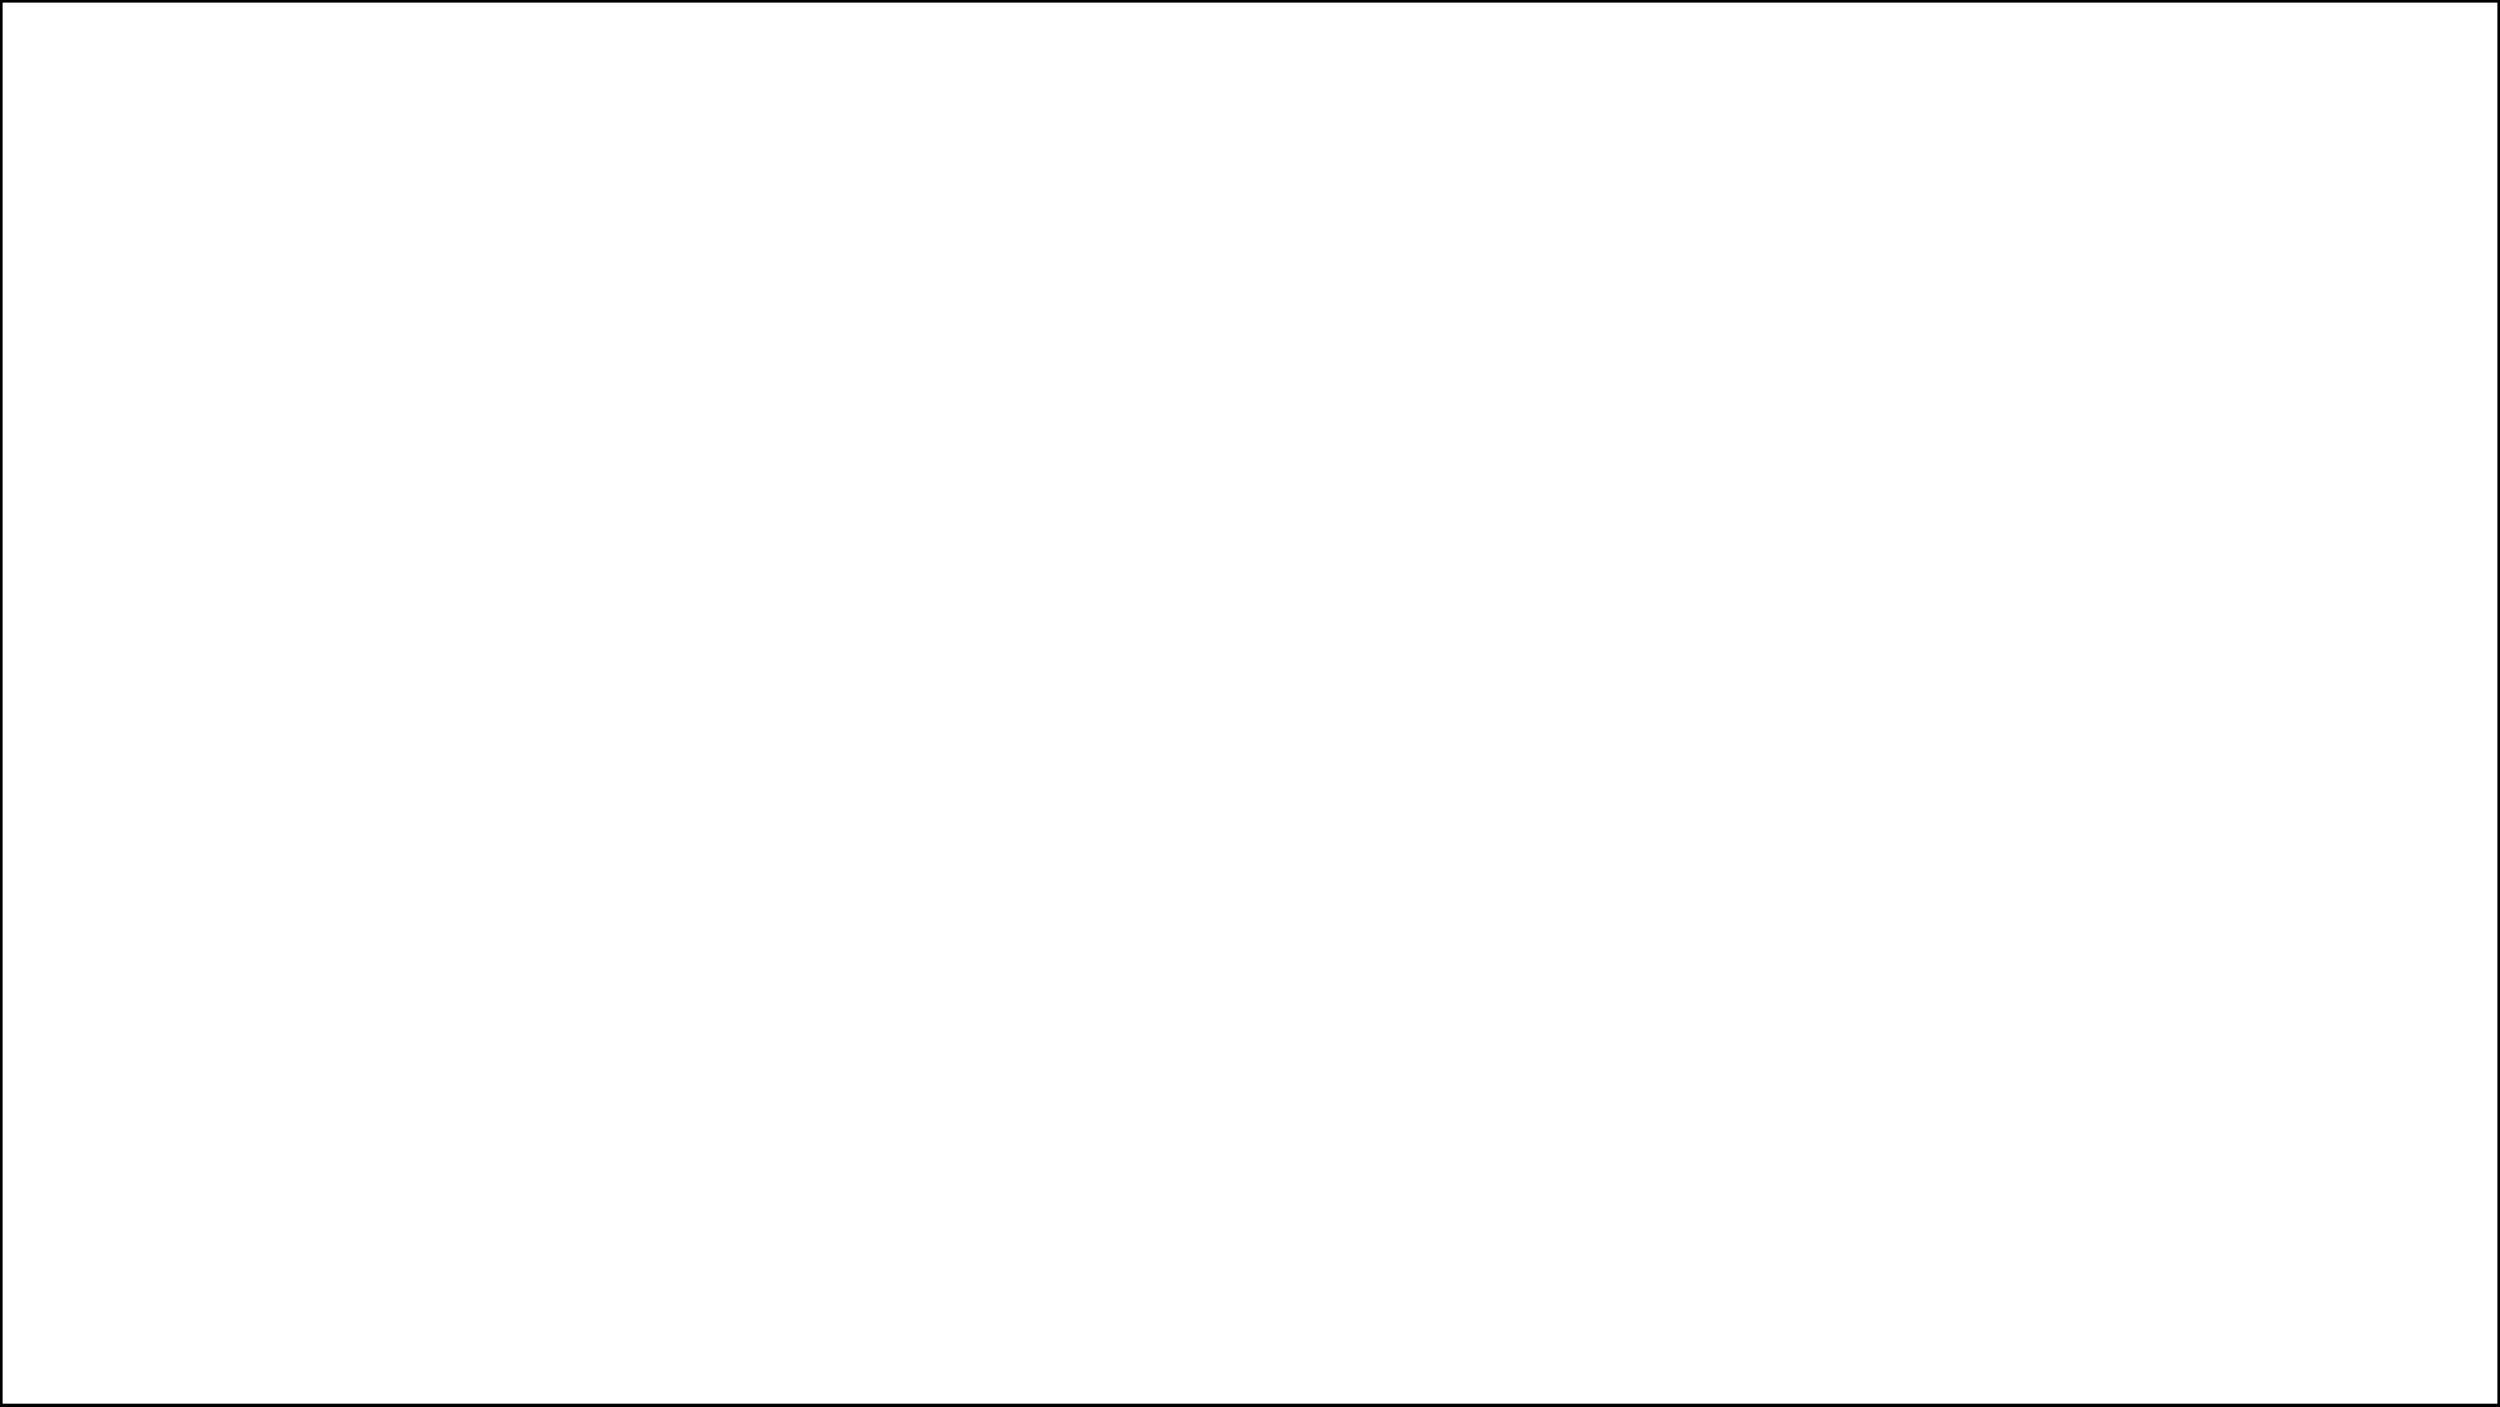
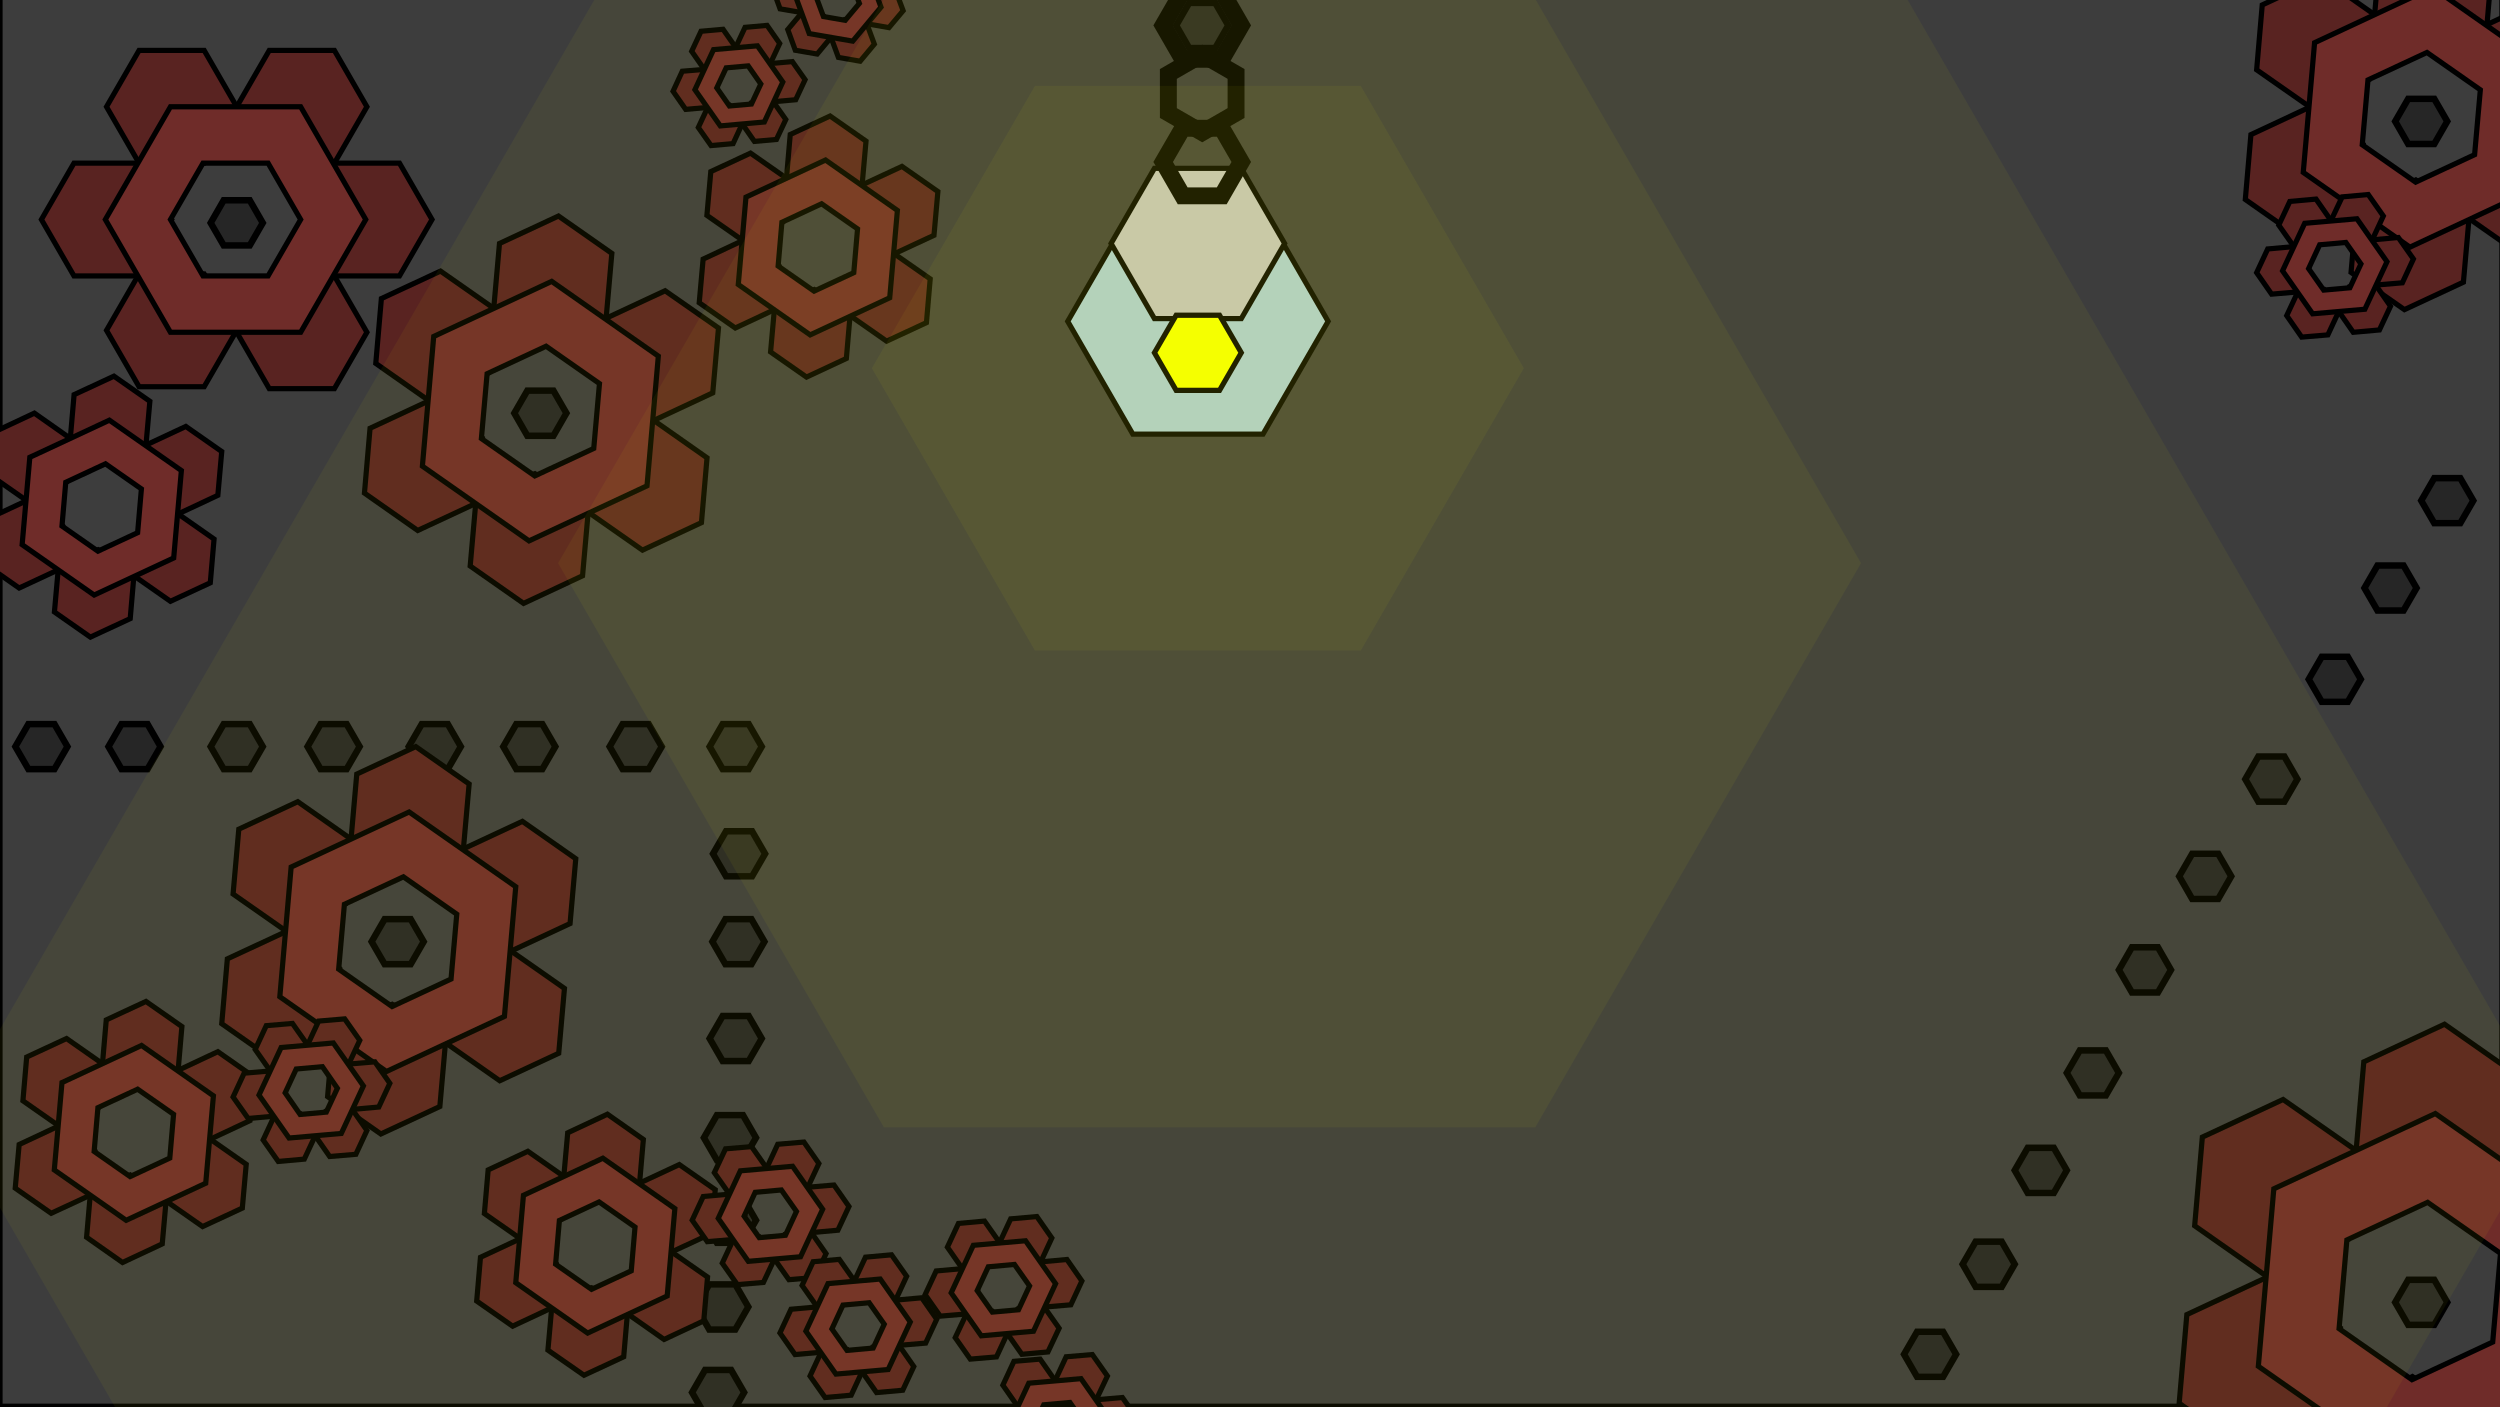
<svg xmlns="http://www.w3.org/2000/svg" version="1.1" id="Ebene_1" x="0px" y="0px" viewBox="0 0 1920 1080" style="enable-background:new 0 0 1920 1080;" xml:space="preserve">
  <style type="text/css">
- 	.st0{fill:none;stroke:#000000;stroke-width:4;stroke-miterlimit:10;}
+ 	.st0{fill:#3D3D3D;stroke:#000000;stroke-width:4;stroke-miterlimit:10;}
+ 	.st1{fill:#262626;stroke:#000000;stroke-width:5;stroke-miterlimit:10;}
+ 	.st2{fill:#592321;stroke:#000000;stroke-width:4;stroke-miterlimit:10;}
+ 	.st3{fill:#6F2C29;stroke:#000000;stroke-width:4;stroke-miterlimit:10;}
+ 	.st4{fill:#A8CCD7;stroke:#000000;stroke-width:4;stroke-miterlimit:10;}
+ 	.st5{fill:#C0C0C0;stroke:#000000;stroke-width:4;stroke-miterlimit:10;}
+ 	.st6{fill:#F5FF00;stroke:#000000;stroke-width:4;stroke-miterlimit:10;}
+ 	.st7{fill:none;stroke:#000000;stroke-width:13;stroke-miterlimit:10;}
+ 	.st8{opacity:5.000000e-02;fill:#F5FF00;}
</style>
-   <path id="Boden2_x3F_" class="st0" d="M1920,1080H0c0-240.9,0-481.8,0-722.7C0,238.1,0,119.2,0,0c640,0,1280,0,1920,0V1080z" />
+   <rect y="-2.3" class="st0" width="1921.5" height="1082.3" />
+   <g>
+     <polygon class="st1" points="1889.5,367.2 1869.5,367.2 1859.5,384.5 1869.5,401.8 1889.5,401.8 1899.5,384.5  " />
+     <polygon class="st1" points="1845.9,434.3 1825.9,434.3 1815.9,451.6 1825.9,468.9 1845.9,468.9 1855.9,451.6  " />
+     <polygon class="st1" points="1803.1,504.4 1783.1,504.4 1773.1,521.7 1783.1,539 1803.1,539 1813.1,521.7  " />
+     <polygon class="st1" points="1754.4,581 1734.4,581 1724.4,598.4 1734.4,615.7 1754.4,615.7 1764.4,598.4  " />
+     <polygon class="st1" points="1703.6,655.7 1683.6,655.7 1673.6,673 1683.6,690.4 1703.6,690.4 1713.6,673  " />
+     <polygon class="st1" points="1657.3,727.5 1637.3,727.5 1627.3,744.9 1637.3,762.2 1657.3,762.2 1667.3,744.9  " />
+     <polygon class="st1" points="1617.3,806.7 1597.3,806.7 1587.3,824 1597.3,841.3 1617.3,841.3 1627.3,824  " />
+     <polygon class="st1" points="1577.3,881.5 1557.3,881.5 1547.3,898.8 1557.3,916.2 1577.3,916.2 1587.3,898.8  " />
+     <polygon class="st1" points="1537.3,953.6 1517.3,953.6 1507.3,970.9 1517.3,988.3 1537.3,988.3 1547.3,970.9  " />
+     <polygon class="st1" points="1492.3,1022.8 1472.3,1022.8 1462.3,1040.1 1472.3,1057.4 1492.3,1057.4 1502.3,1040.1  " />
+     <polygon class="st1" points="191.8,153.8 171.8,153.8 161.8,171.2 171.8,188.5 191.8,188.5 201.8,171.2  " />
+     <polygon class="st1" points="425,300 405,300 395,317.3 405,334.7 425,334.7 435,317.3  " />
+     <polygon class="st1" points="315.4,705.9 295.4,705.9 285.4,723.2 295.4,740.5 315.4,740.5 325.4,723.2  " />
+     <polygon class="st1" points="1869.5,75.9 1849.5,75.9 1839.5,93.2 1849.5,110.6 1869.5,110.6 1879.5,93.2  " />
+     <polygon class="st1" points="1869.5,982.9 1849.5,982.9 1839.5,1000.2 1849.5,1017.5 1869.5,1017.5 1879.5,1000.2  " />
+     <polygon class="st1" points="933.3,2.2 913.3,2.2 903.3,19.5 913.3,36.9 933.3,36.9 943.3,19.5  " />
+     <polygon class="st1" points="41.8,556.1 21.8,556.1 11.8,573.4 21.8,590.7 41.8,590.7 51.8,573.4  " />
+     <polygon class="st1" points="113.3,556.1 93.3,556.1 83.3,573.4 93.3,590.7 113.3,590.7 123.3,573.4  " />
+     <polygon class="st1" points="191.8,556.1 171.8,556.1 161.8,573.4 171.8,590.7 191.8,590.7 201.8,573.4  " />
+     <polygon class="st1" points="266.2,556.1 246.2,556.1 236.2,573.4 246.2,590.7 266.2,590.7 276.2,573.4  " />
+     <polygon class="st1" points="343.9,556.1 323.9,556.1 313.9,573.4 323.9,590.7 343.9,590.7 353.9,573.4  " />
+     <polygon class="st1" points="498.2,556.1 478.2,556.1 468.2,573.4 478.2,590.7 498.2,590.7 508.2,573.4  " />
+     <polygon class="st1" points="416.5,556.1 396.5,556.1 386.5,573.4 396.5,590.7 416.5,590.7 426.5,573.4  " />
+     <polygon class="st1" points="575,556.1 555,556.1 545,573.4 555,590.7 575,590.7 585,573.4  " />
+     <polygon class="st1" points="577.6,638.4 557.6,638.4 547.6,655.7 557.6,673 577.6,673 587.6,655.7  " />
+     <polygon class="st1" points="577.1,705.9 557.1,705.9 547.1,723.2 557.1,740.5 577.1,740.5 587.1,723.2  " />
+     <polygon class="st1" points="575,780.3 555,780.3 545,797.6 555,814.9 575,814.9 585,797.6  " />
+     <polygon class="st1" points="570.6,856.4 550.6,856.4 540.6,873.8 550.6,891.1 570.6,891.1 580.6,873.8  " />
+     <polygon class="st1" points="570.6,919.9 550.6,919.9 540.6,937.2 550.6,954.5 570.6,954.5 580.6,937.2  " />
+     <polygon class="st1" points="564.7,986.4 544.7,986.4 534.7,1003.7 544.7,1021.1 564.7,1021.1 574.7,1003.7  " />
+     <polygon class="st1" points="561.5,1052.1 541.5,1052.1 531.5,1069.4 541.5,1086.8 561.5,1086.8 571.5,1069.4  " />
+   </g>
+   <g>
+     <g>
+       <polygon class="st2" points="1877.4,786.6 1815.4,815.5 1809.5,883.6 1865.5,922.9 1927.5,894 1933.4,825.8   " />
+       <polygon class="st2" points="1850.5,1058.3 1790.7,1086.1 1784.7,1154.3 1840.8,1193.5 1902.7,1164.6 1908.7,1096.5     1854.6,1058.6 1852.5,1059.6   " />
+       <polygon class="st2" points="1850.5,1058.3 1852.5,1059.6 1854.6,1058.6 1852.7,1057.2   " />
+       <polygon class="st2" points="1809.5,883.6 1753.4,844.4 1691.4,873.3 1685.5,941.4 1741.5,980.7 1802.4,952.3 1803.5,951.8   " />
+       <polygon class="st2" points="1989.4,865.1 1927.5,894 1921.5,962.1 1977.5,1001.3 2039.5,972.4 2045.5,904.3   " />
+       <polygon class="st2" points="1977.5,1001.3 1915.5,1030.2 1909.6,1098.3 1965.6,1137.6 2027.6,1108.7 2033.5,1040.5   " />
+       <polygon class="st2" points="1796.5,1019.2 1741.5,980.7 1679.5,1009.6 1673.6,1077.7 1729.6,1116.9 1791.6,1088 1797.4,1021.1     1796.4,1020.4   " />
+       <polygon class="st2" points="1796.5,1019.2 1796.4,1020.4 1797.4,1021.1 1797.5,1019.9   " />
+       <path class="st3" d="M1870.3,855.2l-124,57.8l-11.9,136.3l112,78.5l124-57.8l11.9-136.3L1870.3,855.2z M1914.4,1030.7l-62,28.9    l-56-39.2l6-68.1l62-28.9l56,39.2L1914.4,1030.7z" />
+     </g>
+     <g>
+       <polygon class="st2" points="256.8,38.7 206.8,38.7 181.8,82 206.8,125.3 256.8,125.3 281.8,82   " />
+       <polygon class="st2" points="155,210.4 106.8,210.4 81.8,253.7 106.8,297 156.8,297 181.8,253.7 157.7,211.9 155.9,211.9   " />
+       <polygon class="st2" points="155,210.4 155.9,211.9 157.7,211.9 156.8,210.4   " />
+       <polygon class="st2" points="181.8,82 156.8,38.7 106.8,38.7 81.8,82 106.8,125.3 155.9,125.3 156.8,125.3   " />
+       <polygon class="st2" points="306.8,125.3 256.8,125.3 231.8,168.6 256.8,211.9 306.8,211.9 331.8,168.6   " />
+       <polygon class="st2" points="256.8,211.9 206.8,211.9 181.8,255.2 206.8,298.5 256.8,298.5 281.8,255.2   " />
+       <polygon class="st2" points="131.3,167.9 106.8,125.3 56.8,125.3 31.8,168.6 56.8,211.9 106.8,211.9 131.3,169.4 130.9,168.6       " />
+       <polygon class="st2" points="131.3,167.9 130.9,168.6 131.3,169.4 131.8,168.6   " />
+       <path class="st3" d="M230.9,82l-100,0l-50,86.6l50,86.6l100,0l50-86.6L230.9,82z M205.9,211.9h-50l-25-43.3l25-43.3h50l25,43.3    L205.9,211.9z" />
+     </g>
+     <g>
+       <polygon class="st2" points="428.9,165.9 383.6,187 379.2,236.8 420.2,265.5 465.5,244.4 469.9,194.6   " />
+       <polygon class="st2" points="409.2,364.5 365.5,384.9 361.1,434.7 402.1,463.4 447.4,442.2 451.8,392.4 412.3,364.8 410.7,365.5       " />
+       <polygon class="st2" points="409.2,364.5 410.7,365.5 412.3,364.8 410.8,363.8   " />
+       <polygon class="st2" points="379.2,236.8 338.3,208.2 292.9,229.3 288.6,279.1 329.5,307.8 374.1,287 374.9,286.6   " />
+       <polygon class="st2" points="510.8,223.3 465.5,244.4 461.1,294.2 502.1,322.9 547.4,301.7 551.8,251.9   " />
+       <polygon class="st2" points="502.1,322.9 456.8,344 452.4,393.8 493.4,422.5 538.7,401.4 543,351.6   " />
+       <polygon class="st2" points="369.8,336 329.5,307.8 284.2,328.9 279.9,378.7 320.8,407.4 366.1,386.3 370.4,337.3 369.7,336.8       " />
+       <polygon class="st2" points="369.8,336 369.7,336.8 370.4,337.3 370.5,336.5   " />
+       <path class="st3" d="M423.7,216.1l-90.6,42.3l-8.7,99.6l81.9,57.4l90.6-42.3l8.7-99.6L423.7,216.1z M456,344.4l-45.3,21.1    l-41-28.7l4.4-49.8l45.3-21.1l41,28.7L456,344.4z" />
+     </g>
+     <g>
+       <polygon class="st2" points="112.1,769.1 81.6,783.3 78.7,816.9 106.3,836.2 136.8,822 139.7,788.4   " />
+       <polygon class="st2" points="98.9,902.9 69.4,916.7 66.5,950.2 94.1,969.6 124.6,955.3 127.6,921.8 100.9,903.1 99.9,903.6   " />
+       <polygon class="st2" points="98.9,902.9 99.9,903.6 100.9,903.1 100,902.4   " />
+       <polygon class="st2" points="78.7,816.9 51.1,797.6 20.5,811.8 17.6,845.4 45.2,864.7 75.2,850.7 75.7,850.5   " />
+       <polygon class="st2" points="167.3,807.7 136.8,822 133.9,855.6 161.5,874.9 192,860.6 195,827.1   " />
+       <polygon class="st2" points="161.5,874.9 130.9,889.1 128,922.7 155.6,942 186.1,927.8 189.1,894.2   " />
+       <polygon class="st2" points="72.3,883.7 45.2,864.7 14.7,879 11.7,912.5 39.3,931.8 69.9,917.6 72.7,884.6 72.3,884.3   " />
+       <polygon class="st2" points="72.3,883.7 72.3,884.3 72.7,884.6 72.8,884   " />
+       <path class="st3" d="M108.7,802.9l-61.1,28.5l-5.9,67.1l55.2,38.7l61.1-28.5l5.9-67.1L108.7,802.9z M130.4,889.4l-30.5,14.2    l-27.6-19.3l2.9-33.6l30.5-14.2l27.6,19.3L130.4,889.4z" />
+     </g>
+     <g>
+       <polygon class="st2" points="637.5,89.1 606.9,103.3 604,136.9 631.6,156.2 662.1,142 665.1,108.4   " />
+       <polygon class="st2" points="624.2,222.9 594.8,236.7 591.8,270.3 619.4,289.6 650,275.3 652.9,241.8 626.3,223.1 625.2,223.6       " />
+       <polygon class="st2" points="624.2,222.9 625.2,223.6 626.3,223.1 625.3,222.4   " />
+       <polygon class="st2" points="604,136.9 576.4,117.6 545.9,131.8 542.9,165.4 570.5,184.7 600.5,170.7 601.1,170.5   " />
+       <polygon class="st2" points="692.7,127.8 662.1,142 659.2,175.6 686.8,194.9 717.3,180.7 720.3,147.1   " />
+       <polygon class="st2" points="686.8,194.9 656.3,209.1 653.3,242.7 680.9,262 711.5,247.8 714.4,214.2   " />
+       <polygon class="st2" points="597.6,203.7 570.5,184.7 540,199 537,232.5 564.7,251.9 595.2,237.6 598.1,204.6 597.6,204.3   " />
+       <polygon class="st2" points="597.6,203.7 597.6,204.3 598.1,204.6 598.1,204   " />
+       <path class="st3" d="M634,122.9l-61.1,28.5l-5.9,67.1l55.2,38.7l61.1-28.5l5.9-67.1L634,122.9z M655.7,209.4l-30.5,14.2    l-27.6-19.3l2.9-33.6l30.5-14.2l27.6,19.3L655.7,209.4z" />
+     </g>
+     <g>
+       <polygon class="st2" points="87.5,288.9 56.9,303.1 54,336.7 81.6,356 112.1,341.8 115.1,308.2   " />
+       <polygon class="st2" points="74.2,422.7 44.8,436.4 41.8,470 69.4,489.3 100,475.1 102.9,441.5 76.3,422.9 75.2,423.4   " />
+       <polygon class="st2" points="74.2,422.7 75.2,423.4 76.3,422.9 75.3,422.2   " />
+       <polygon class="st2" points="54,336.7 26.4,317.3 -4.1,331.6 -7.1,365.2 20.5,384.5 50.5,370.5 51.1,370.2   " />
+       <polygon class="st2" points="142.7,327.5 112.1,341.8 109.2,375.3 136.8,394.7 167.3,380.4 170.3,346.8   " />
+       <polygon class="st2" points="136.8,394.7 106.3,408.9 103.3,442.5 130.9,461.8 161.5,447.6 164.4,414   " />
+       <polygon class="st2" points="47.6,403.5 20.5,384.5 -10,398.7 -12.9,432.3 14.7,451.6 45.2,437.4 48.1,404.4 47.6,404.1   " />
+       <polygon class="st2" points="47.6,403.5 47.6,404.1 48.1,404.4 48.1,403.8   " />
+       <path class="st3" d="M84,322.7l-61.1,28.5l-5.9,67.1L72.3,457l61.1-28.5l5.9-67.1L84,322.7z M105.7,409.1l-30.5,14.2l-27.6-19.3    l2.9-33.6l30.5-14.2l27.6,19.3L105.7,409.1z" />
+     </g>
+     <g>
+       <polygon class="st2" points="1873.4,-59.6 1828.1,-38.5 1823.7,11.3 1864.7,40 1910,18.9 1914.3,-31   " />
+       <polygon class="st2" points="1853.7,139 1810,159.4 1805.6,209.2 1846.6,237.8 1891.9,216.7 1896.3,166.9 1856.7,139.2     1855.2,140   " />
+       <polygon class="st2" points="1853.7,139 1855.2,140 1856.7,139.2 1855.3,138.2   " />
+       <polygon class="st2" points="1823.7,11.3 1782.8,-17.4 1737.4,3.8 1733.1,53.6 1774,82.2 1818.6,61.5 1819.4,61.1   " />
+       <polygon class="st2" points="1955.3,-2.3 1910,18.9 1905.6,68.7 1946.6,97.3 1991.9,76.2 1996.3,26.4   " />
+       <polygon class="st2" points="1946.6,97.3 1901.3,118.5 1896.9,168.3 1937.9,197 1983.2,175.8 1987.5,126   " />
+       <polygon class="st2" points="1814.3,110.4 1774,82.2 1728.7,103.4 1724.4,153.2 1765.3,181.9 1810.6,160.7 1814.9,111.8     1814.2,111.3   " />
+       <polygon class="st2" points="1814.3,110.4 1814.2,111.3 1814.9,111.8 1815,110.9   " />
+       <path class="st3" d="M1868.2-9.5l-90.6,42.3l-8.7,99.6l81.9,57.4l90.6-42.3l8.7-99.6L1868.2-9.5z M1900.5,118.8l-45.3,21.1    l-41-28.7l4.4-49.8l45.3-21.1l41,28.7L1900.5,118.8z" />
+     </g>
+     <g>
+       <polygon class="st2" points="538.4,24 531.2,39.4 540.9,53.3 557.8,51.8 565,36.4 555.3,22.5   " />
+       <polygon class="st2" points="576.6,79.9 569.7,94.7 579.4,108.6 596.3,107.1 603.5,91.8 593.7,77.9 577.4,79.3 577.2,79.8   " />
+       <polygon class="st2" points="576.6,79.9 577.2,79.8 577.4,79.3 576.8,79.3   " />
+       <polygon class="st2" points="540.9,53.3 524,54.7 516.9,70.1 526.6,84 543.5,82.5 550.5,67.4 550.7,67.1   " />
+       <polygon class="st2" points="572.2,21 565,36.4 574.7,50.3 591.6,48.8 598.8,33.4 589.1,19.5   " />
+       <polygon class="st2" points="591.6,48.8 584.5,64.2 594.2,78.1 611.1,76.6 618.3,61.2 608.5,47.3   " />
+       <polygon class="st2" points="560.1,81.1 543.5,82.5 536.3,97.9 546.1,111.8 563,110.3 570.1,94.9 560.6,81.3 560.3,81.3   " />
+       <polygon class="st2" points="560.1,81.1 560.3,81.3 560.6,81.3 560.4,81   " />
+       <path class="st3" d="M548,38.1l-14.3,30.8l19.5,27.8l33.8-3L601.2,63l-19.5-27.8L548,38.1z M584.3,64.5l-7.2,15.4l-16.9,1.5    l-9.7-13.9l7.2-15.4l16.9-1.5L584.3,64.5z" />
+     </g>
+     <g>
+       <polygon class="st2" points="625.9,-48.3 615,-35.2 620.9,-19.3 637.6,-16.4 648.4,-29.4 642.6,-45.4   " />
+       <polygon class="st2" points="648.5,15.6 638,28.1 643.9,44.1 660.6,47 671.5,33.9 665.6,18 649.5,15.2 649.1,15.7   " />
+       <polygon class="st2" points="648.5,15.6 649.1,15.7 649.5,15.2 648.9,15.1   " />
+       <polygon class="st2" points="620.9,-19.3 604.1,-22.2 593.3,-9.2 599.1,6.8 615.9,9.7 626.5,-3.1 626.7,-3.4   " />
+       <polygon class="st2" points="659.3,-42.5 648.4,-29.4 654.3,-13.5 671,-10.6 681.9,-23.6 676,-39.6   " />
+       <polygon class="st2" points="671,-10.6 660.2,2.4 666,18.3 682.7,21.2 693.6,8.2 687.7,-7.7   " />
+       <polygon class="st2" points="632.3,12.5 615.9,9.7 605,22.7 610.8,38.6 627.6,41.5 638.4,28.5 632.7,12.8 632.4,12.8   " />
+       <polygon class="st2" points="632.3,12.5 632.4,12.8 632.7,12.8 632.6,12.6   " />
+       <path class="st3" d="M631.5-32.1L609.8-6l11.7,31.8l33.4,5.8l21.7-26.1L665-26.3L631.5-32.1z M660,2.6l-10.9,13l-16.7-2.9    l-5.9-15.9l10.9-13l16.7,2.9L660,2.6z" />
+     </g>
+     <g>
+       <polygon class="st2" points="1758.6,154.7 1750.1,172.9 1761.7,189.4 1781.7,187.7 1790.2,169.4 1778.7,152.9   " />
+       <polygon class="st2" points="1804,221.1 1795.8,238.7 1807.3,255.2 1827.4,253.4 1835.9,235.2 1824.4,218.7 1805,220.4     1804.7,221   " />
+       <polygon class="st2" points="1804,221.1 1804.7,221 1805,220.4 1804.3,220.4   " />
+       <polygon class="st2" points="1761.7,189.4 1741.6,191.2 1733.1,209.4 1744.6,225.9 1764.7,224.2 1773.1,206.2 1773.2,205.9   " />
+       <polygon class="st2" points="1798.8,151.2 1790.2,169.4 1801.8,185.9 1821.9,184.2 1830.4,165.9 1818.8,149.4   " />
+       <polygon class="st2" points="1821.9,184.2 1813.4,202.4 1824.9,218.9 1845,217.2 1853.5,198.9 1841.9,182.4   " />
+       <polygon class="st2" points="1784.4,222.5 1764.7,224.2 1756.2,242.4 1767.7,258.9 1787.8,257.2 1796.3,238.9 1785,222.7     1784.6,222.8   " />
+       <polygon class="st2" points="1784.4,222.5 1784.6,222.8 1785,222.7 1784.8,222.4   " />
+       <path class="st3" d="M1770,171.5l-17,36.5l23.1,33l40.1-3.5l17-36.5l-23.1-33L1770,171.5z M1813.2,202.7l-8.5,18.3l-20.1,1.8    l-11.6-16.5l8.5-18.3l20.1-1.8L1813.2,202.7z" />
+     </g>
+     <g>
+       <polygon class="st2" points="319.3,573.4 274,594.5 269.6,644.4 310.6,673 355.9,651.9 360.3,602.1   " />
+       <polygon class="st2" points="299.6,772 255.9,792.4 251.6,842.2 292.5,870.9 337.8,849.8 342.2,800 302.7,772.3 301.1,773   " />
+       <polygon class="st2" points="299.6,772 301.1,773 302.7,772.3 301.2,771.3   " />
+       <polygon class="st2" points="269.6,644.4 228.7,615.7 183.4,636.8 179,686.6 220,715.3 264.5,694.5 265.3,694.2   " />
+       <polygon class="st2" points="401.2,630.8 355.9,651.9 351.5,701.7 392.5,730.4 437.8,709.3 442.2,659.5   " />
+       <polygon class="st2" points="392.5,730.4 347.2,751.5 342.8,801.3 383.8,830 429.1,808.9 433.5,759.1   " />
+       <polygon class="st2" points="260.2,743.5 220,715.3 174.6,736.4 170.3,786.2 211.2,814.9 256.6,793.8 260.8,744.9 260.1,744.3       " />
+       <polygon class="st2" points="260.2,743.5 260.1,744.3 260.8,744.9 260.9,744   " />
+       <path class="st3" d="M314.2,623.6l-90.6,42.3l-8.7,99.6l81.9,57.4l90.6-42.3l8.7-99.6L314.2,623.6z M346.4,751.9L301.1,773    l-41-28.7l4.4-49.8l45.3-21.1l41,28.7L346.4,751.9z" />
+     </g>
+     <g>
+       <polygon class="st2" points="204.5,787.7 196,806 207.6,822.5 227.7,820.7 236.2,802.5 224.6,786   " />
+       <polygon class="st2" points="249.9,854.1 241.7,871.7 253.2,888.2 273.3,886.5 281.8,868.2 270.3,851.7 250.9,853.4 250.6,854       " />
+       <polygon class="st2" points="249.9,854.1 250.6,854 250.9,853.4 250.2,853.5   " />
+       <polygon class="st2" points="207.6,822.5 187.5,824.2 179,842.5 190.6,859 210.6,857.2 219,839.3 219.1,839   " />
+       <polygon class="st2" points="244.7,784.2 236.2,802.5 247.7,819 267.8,817.2 276.3,799 264.7,782.5   " />
+       <polygon class="st2" points="267.8,817.2 259.3,835.5 270.8,852 290.9,850.2 299.4,832 287.9,815.5   " />
+       <polygon class="st2" points="230.3,855.5 210.6,857.2 202.1,875.5 213.7,892 233.7,890.2 242.2,872 230.9,855.8 230.5,855.8   " />
+       <polygon class="st2" points="230.3,855.5 230.5,855.8 230.9,855.8 230.7,855.5   " />
+       <path class="st3" d="M215.9,804.5l-17,36.5l23.1,33l40.1-3.5l17-36.5l-23.1-33L215.9,804.5z M259.1,835.8l-8.5,18.3l-20.1,1.8    L219,839.3l8.5-18.3l20.1-1.8L259.1,835.8z" />
+     </g>
+     <g>
+       <polygon class="st2" points="466.5,855.7 436,870 433,903.5 460.6,922.9 491.2,908.6 494.1,875.1   " />
+       <polygon class="st2" points="453.3,989.6 423.8,1003.3 420.8,1036.9 448.5,1056.2 479,1042 481.9,1008.4 455.3,989.7 454.2,990.3       " />
+       <polygon class="st2" points="453.3,989.6 454.2,990.3 455.3,989.7 454.3,989.1   " />
+       <polygon class="st2" points="433,903.5 405.4,884.2 374.9,898.5 372,932 399.6,951.3 429.6,937.4 430.1,937.1   " />
+       <polygon class="st2" points="521.7,894.4 491.2,908.6 488.2,942.2 515.8,961.5 546.4,947.3 549.3,913.7   " />
+       <polygon class="st2" points="515.8,961.5 485.3,975.8 482.4,1009.3 510,1028.7 540.5,1014.4 543.4,980.8   " />
+       <polygon class="st2" points="426.7,970.3 399.6,951.3 369,965.6 366.1,999.2 393.7,1018.5 424.2,1004.2 427.1,971.3 426.6,970.9       " />
+       <polygon class="st2" points="426.7,970.3 426.6,970.9 427.1,971.3 427.2,970.7   " />
+       <path class="st3" d="M463,889.5L402,918l-5.9,67.1l55.2,38.7l61.1-28.5l5.9-67.1L463,889.5z M484.8,976l-30.5,14.2l-27.6-19.3    l2.9-33.6l30.5-14.2l27.6,19.3L484.8,976z" />
+     </g>
+     <g>
+       <polygon class="st2" points="557.2,882.3 548.6,900.6 560.2,917.1 580.3,915.3 588.8,897.1 577.2,880.6   " />
+       <polygon class="st2" points="602.5,948.7 594.3,966.3 605.9,982.8 625.9,981.1 634.4,962.8 622.9,946.3 603.5,948 603.2,948.7       " />
+       <polygon class="st2" points="602.5,948.7 603.2,948.7 603.5,948 602.8,948.1   " />
+       <polygon class="st2" points="560.2,917.1 540.1,918.9 531.6,937.1 543.2,953.6 563.2,951.9 571.6,933.9 571.8,933.6   " />
+       <polygon class="st2" points="597.3,878.8 588.8,897.1 600.3,913.6 620.4,911.8 628.9,893.6 617.4,877.1   " />
+       <polygon class="st2" points="620.4,911.8 611.9,930.1 623.4,946.6 643.5,944.8 652,926.6 640.5,910.1   " />
+       <polygon class="st2" points="583,950.1 563.2,951.9 554.7,970.1 566.3,986.6 586.3,984.9 594.9,966.6 583.5,950.4 583.2,950.4       " />
+       <polygon class="st2" points="583,950.1 583.2,950.4 583.5,950.4 583.3,950.1   " />
+       <path class="st3" d="M568.6,899.2l-17,36.5l23.1,33l40.1-3.5l17-36.5l-23.1-33L568.6,899.2z M611.7,930.4l-8.5,18.3l-20.1,1.8    l-11.6-16.5l8.5-18.3l20.1-1.8L611.7,930.4z" />
+     </g>
+     <g>
+       <polygon class="st2" points="624.5,969 616,987.2 627.6,1003.7 647.7,1002 656.2,983.7 644.6,967.2   " />
+       <polygon class="st2" points="669.9,1035.4 661.7,1053 673.2,1069.5 693.3,1067.7 701.8,1049.5 690.3,1033 670.9,1034.7     670.6,1035.3   " />
+       <polygon class="st2" points="669.9,1035.4 670.6,1035.3 670.9,1034.7 670.2,1034.7   " />
+       <polygon class="st2" points="627.6,1003.7 607.5,1005.5 599,1023.7 610.6,1040.3 630.6,1038.5 639,1020.6 639.1,1020.2   " />
+       <polygon class="st2" points="664.7,965.5 656.2,983.7 667.7,1000.2 687.8,998.5 696.3,980.2 684.7,963.7   " />
+       <polygon class="st2" points="687.8,998.5 679.3,1016.7 690.8,1033.2 710.9,1031.5 719.4,1013.2 707.9,996.7   " />
+       <polygon class="st2" points="650.3,1036.8 630.6,1038.5 622.1,1056.8 633.7,1073.3 653.7,1071.5 662.2,1053.2 650.9,1037     650.5,1037.1   " />
+       <polygon class="st2" points="650.3,1036.8 650.5,1037.1 650.9,1037 650.7,1036.7   " />
+       <path class="st3" d="M635.9,985.8l-17,36.5l23.1,33l40.1-3.5l17-36.5l-23.1-33L635.9,985.8z M679.1,1017l-8.5,18.3l-20.1,1.8    l-11.6-16.5l8.5-18.3l20.1-1.8L679.1,1017z" />
+     </g>
+     <g>
+       <polygon class="st2" points="736.1,939.6 727.6,957.8 739.1,974.3 759.2,972.6 767.7,954.3 756.1,937.8   " />
+       <polygon class="st2" points="781.4,1006 773.2,1023.6 784.8,1040.1 804.8,1038.3 813.4,1020.1 801.8,1003.6 782.4,1005.2     782.1,1005.9   " />
+       <polygon class="st2" points="781.4,1006 782.1,1005.9 782.4,1005.2 781.7,1005.3   " />
+       <polygon class="st2" points="739.1,974.3 719,976.1 710.5,994.3 722.1,1010.8 742.2,1009.1 750.5,991.1 750.7,990.8   " />
+       <polygon class="st2" points="776.2,936.1 767.7,954.3 779.2,970.8 799.3,969.1 807.8,950.8 796.3,934.3   " />
+       <polygon class="st2" points="799.3,969.1 790.8,987.3 802.4,1003.8 822.4,1002.1 830.9,983.8 819.4,967.3   " />
+       <polygon class="st2" points="761.9,1007.4 742.2,1009.1 733.6,1027.3 745.2,1043.8 765.3,1042.1 773.8,1023.8 762.4,1007.6     762.1,1007.6   " />
+       <polygon class="st2" points="761.9,1007.4 762.1,1007.6 762.4,1007.6 762.2,1007.3   " />
+       <path class="st3" d="M747.5,956.4l-17,36.5l23.1,33l40.1-3.5l17-36.5l-23.1-33L747.5,956.4z M790.7,987.6l-8.5,18.3l-20.1,1.8    l-11.6-16.5l8.5-18.3l20.1-1.8L790.7,987.6z" />
+     </g>
+     <g>
+       <polygon class="st2" points="778.7,1045.5 770.2,1063.8 781.7,1080.3 801.8,1078.5 810.3,1060.3 798.8,1043.8   " />
+       <polygon class="st2" points="824.1,1111.9 815.8,1129.5 827.4,1146 847.5,1144.3 856,1126 844.4,1109.5 825.1,1111.2     824.8,1111.8   " />
+       <polygon class="st2" points="824.1,1111.9 824.8,1111.8 825.1,1111.2 824.4,1111.3   " />
+       <polygon class="st2" points="781.7,1080.3 761.7,1082 753.2,1100.3 764.7,1116.8 784.8,1115 793.1,1097.1 793.3,1096.8   " />
+       <polygon class="st2" points="818.8,1042 810.3,1060.3 821.9,1076.8 841.9,1075 850.5,1056.8 838.9,1040.3   " />
+       <polygon class="st2" points="841.9,1075 833.4,1093.3 845,1109.8 865,1108 873.6,1089.8 862,1073.3   " />
+       <polygon class="st2" points="804.5,1113.3 784.8,1115 776.3,1133.3 787.8,1149.8 807.9,1148 816.4,1129.8 805,1113.6     804.7,1113.6   " />
+       <polygon class="st2" points="804.5,1113.3 804.7,1113.6 805,1113.6 804.8,1113.3   " />
+       <path class="st3" d="M790.1,1062.3l-17,36.5l23.1,33l40.1-3.5l17-36.5l-23.1-33L790.1,1062.3z M833.3,1093.6l-8.5,18.3l-20.1,1.8    l-11.6-16.5l8.5-18.3l20.1-1.8L833.3,1093.6z" />
+     </g>
+   </g>
+   <g>
+     <polygon class="st4" points="970,160.2 870,160.2 820,246.8 870,333.4 970,333.4 1020,246.8  " />
+     <polygon class="st5" points="953.3,129.3 886.6,129.3 853.3,187 886.6,244.7 953.3,244.7 986.6,187  " />
+     <polygon class="st6" points="936.6,242.1 903.3,242.1 886.6,270.9 903.3,299.8 936.6,299.8 953.3,270.9  " />
+     <polygon class="st7" points="908.3,98.5 893.3,124.4 908.3,150.4 938.3,150.4 953.3,124.4 938.3,98.5  " />
+     <polygon class="st7" points="908.3,-6.5 893.3,19.5 908.3,45.5 938.3,45.5 953.3,19.5 938.3,-6.5  " />
+     <polygon class="st7" points="923.3,41.8 897.3,56.8 897.3,86.8 923.3,101.8 949.3,86.8 949.3,56.8  " />
+     <polygon class="st8" points="1460.9,-7.3 460.6,-7.3 -39.6,859 460.6,1725.3 1460.9,1725.3 1961.1,859  " />
+     <polygon class="st8" points="1179.1,-0.8 678.8,-0.8 428.6,432.5 678.8,865.8 1179.1,865.8 1429.3,432.5  " />
+     <polygon class="st8" points="1045.1,66 794.8,66 669.6,282.8 794.8,499.6 1045.1,499.6 1170.3,282.8  " />
+   </g>
</svg>
